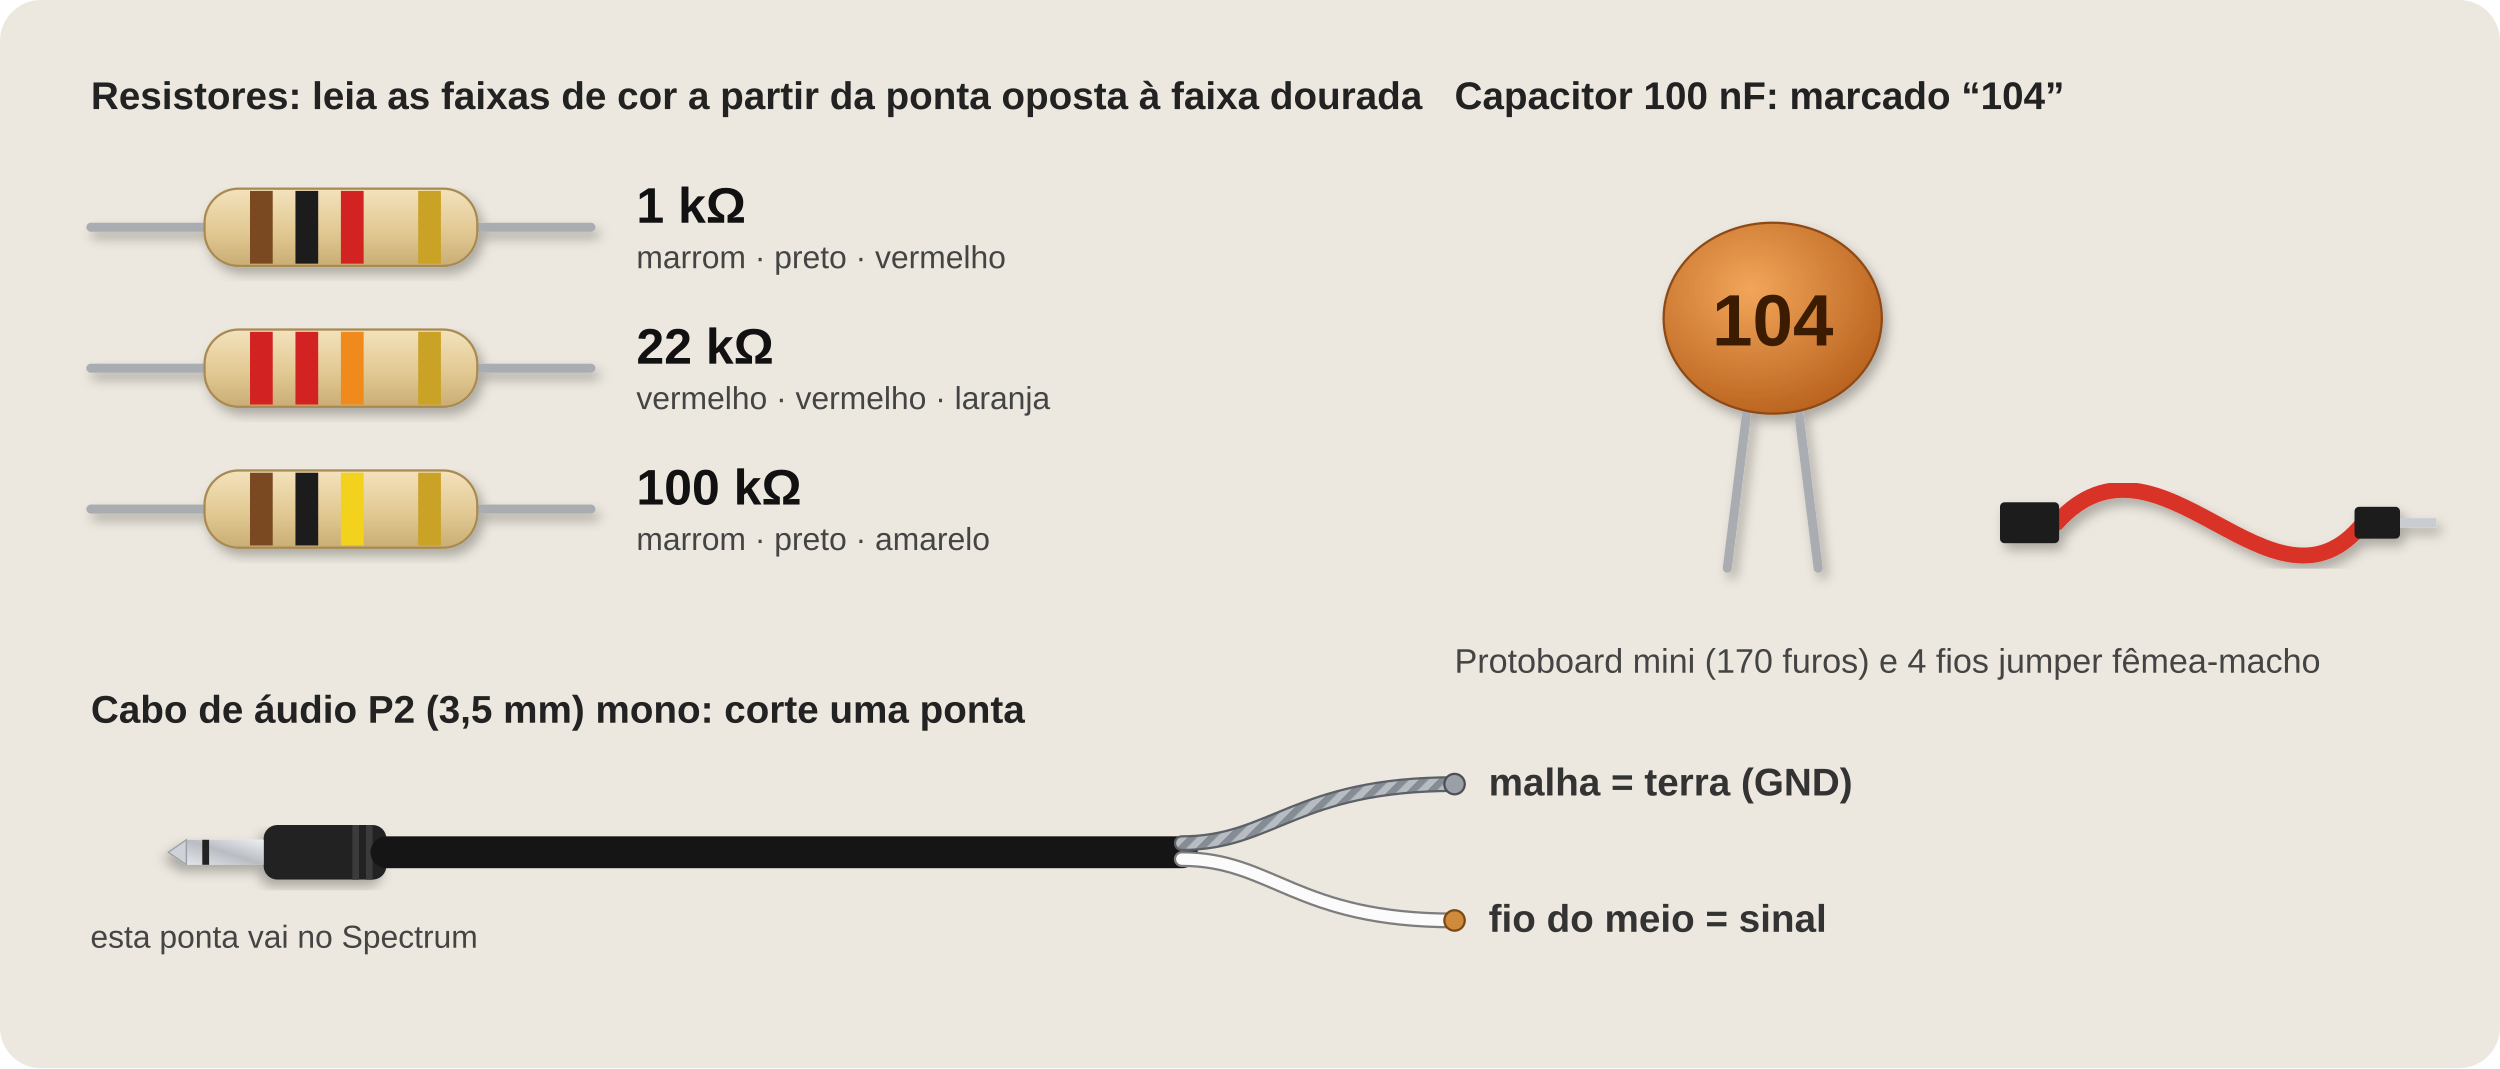
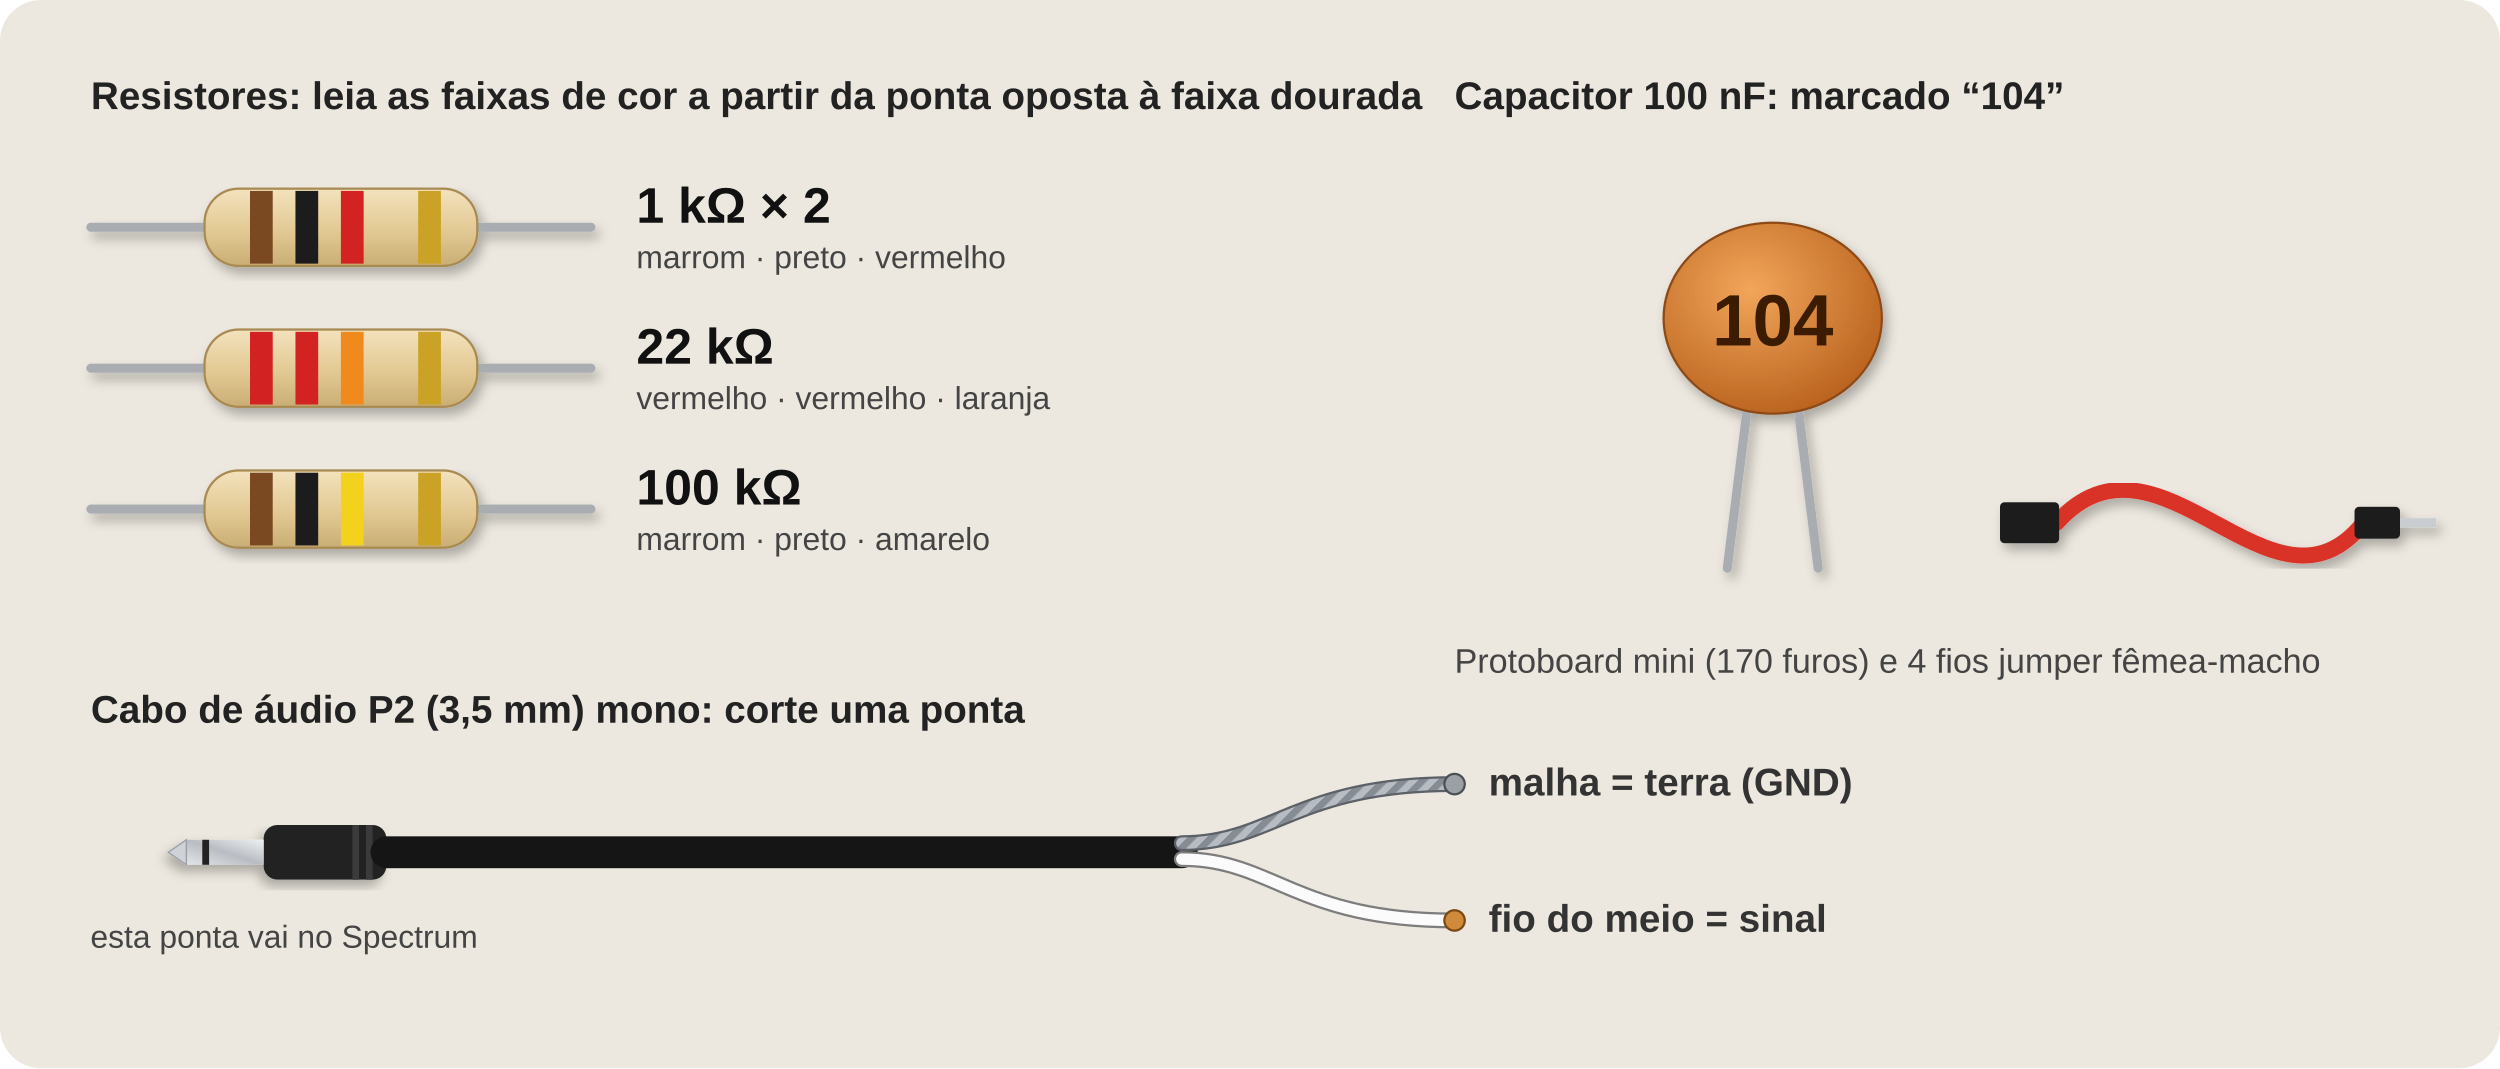
<svg xmlns="http://www.w3.org/2000/svg" viewBox="0 0 1100 470" width="1100" height="470">
  <defs>
    <linearGradient id="metal" x1="0" y1="0" x2="1" y2="1">
      <stop offset="0" stop-color="#eef0f2" />
      <stop offset=".5" stop-color="#b9bdc3" />
      <stop offset="1" stop-color="#e3e5e8" />
    </linearGradient>
    <linearGradient id="body" x1="0" y1="0" x2="0" y2="1">
      <stop offset="0" stop-color="#f3e2bd" />
      <stop offset=".55" stop-color="#e2c993" />
      <stop offset="1" stop-color="#c9ad74" />
    </linearGradient>
    <linearGradient id="bodyv" x1="0" y1="0" x2="1" y2="0">
      <stop offset="0" stop-color="#f3e2bd" />
      <stop offset=".55" stop-color="#e2c993" />
      <stop offset="1" stop-color="#c9ad74" />
    </linearGradient>
    <radialGradient id="disc" cx=".4" cy=".35" r=".7">
      <stop offset="0" stop-color="#f2a65a" />
      <stop offset="1" stop-color="#b8611d" />
    </radialGradient>
    <linearGradient id="pcb" x1="0" y1="0" x2="1" y2="1">
      <stop offset="0" stop-color="#1d3354" />
      <stop offset="1" stop-color="#132440" />
    </linearGradient>
    <filter id="sh" x="-10%" y="-10%" width="130%" height="130%">
      <feDropShadow dx="2" dy="3" stdDeviation="2.5" flood-opacity=".28" />
    </filter>
    <filter id="wsh" x="-5%" y="-5%" width="110%" height="110%">
      <feDropShadow dx="1.5" dy="2" stdDeviation="1.2" flood-opacity=".35" />
    </filter>
    <pattern id="braid" width="6" height="6" patternUnits="userSpaceOnUse" patternTransform="rotate(45)">
      <rect width="6" height="6" fill="#b7bcc2" />
      <rect width="3" height="6" fill="#868c93" />
    </pattern>
  </defs>
  <rect width="1100" height="470" rx="18" fill="#ece8df" />
  <text x="40" y="48" font-size="17" font-weight="bold" fill="#222" font-family="Arial,Helvetica,sans-serif">Resistores: leia as faixas de cor a partir da ponta oposta à faixa dourada</text>
  <g filter="url(#sh)">
    <path d="M40,100 L90,100 M210,100 L260,100" stroke="#a9adb2" stroke-width="4" stroke-linecap="round" />
    <rect x="90" y="83.0" width="120" height="34" rx="15" fill="url(#body)" stroke="#a88a52" />
    <rect x="110" y="84.0" width="10" height="32" fill="#7a4a22" />
    <rect x="130" y="84.0" width="10" height="32" fill="#1b1b1b" />
    <rect x="150" y="84.0" width="10" height="32" fill="#d32222" />
    <rect x="184" y="84.0" width="10" height="32" fill="#c9a227" />
  </g>
-   <text x="280" y="98" font-size="22" font-weight="bold" fill="#111" font-family="Arial,Helvetica,sans-serif">1 kΩ</text>
+   <text x="280" y="98" font-size="22" font-weight="bold" fill="#111" font-family="Arial,Helvetica,sans-serif">1 kΩ  × 2</text>
  <text x="280" y="118" font-size="14" fill="#444" font-family="Arial,Helvetica,sans-serif">marrom · preto · vermelho</text>
  <g filter="url(#sh)">
    <path d="M40,162 L90,162 M210,162 L260,162" stroke="#a9adb2" stroke-width="4" stroke-linecap="round" />
    <rect x="90" y="145.0" width="120" height="34" rx="15" fill="url(#body)" stroke="#a88a52" />
    <rect x="110" y="146.0" width="10" height="32" fill="#d32222" />
    <rect x="130" y="146.0" width="10" height="32" fill="#d32222" />
    <rect x="150" y="146.0" width="10" height="32" fill="#f08a1c" />
    <rect x="184" y="146.0" width="10" height="32" fill="#c9a227" />
  </g>
  <text x="280" y="160" font-size="22" font-weight="bold" fill="#111" font-family="Arial,Helvetica,sans-serif">22 kΩ</text>
  <text x="280" y="180" font-size="14" fill="#444" font-family="Arial,Helvetica,sans-serif">vermelho · vermelho · laranja</text>
  <g filter="url(#sh)">
    <path d="M40,224 L90,224 M210,224 L260,224" stroke="#a9adb2" stroke-width="4" stroke-linecap="round" />
    <rect x="90" y="207.0" width="120" height="34" rx="15" fill="url(#body)" stroke="#a88a52" />
    <rect x="110" y="208.0" width="10" height="32" fill="#7a4a22" />
    <rect x="130" y="208.0" width="10" height="32" fill="#1b1b1b" />
    <rect x="150" y="208.0" width="10" height="32" fill="#f2d21b" />
    <rect x="184" y="208.0" width="10" height="32" fill="#c9a227" />
  </g>
  <text x="280" y="222" font-size="22" font-weight="bold" fill="#111" font-family="Arial,Helvetica,sans-serif">100 kΩ</text>
  <text x="280" y="242" font-size="14" fill="#444" font-family="Arial,Helvetica,sans-serif">marrom · preto · amarelo</text>
  <text x="640" y="48" font-size="17" font-weight="bold" fill="#222" font-family="Arial,Helvetica,sans-serif">Capacitor 100 nF: marcado “104”</text>
  <g filter="url(#sh)">
    <path d="M770,170 L760,250 M790,170 L800,250" stroke="#a9adb2" stroke-width="4" stroke-linecap="round" />
    <ellipse cx="780" cy="140" rx="48" ry="42" fill="url(#disc)" stroke="#8d4a14" />
    <text x="780" y="152" text-anchor="middle" font-size="32" font-weight="bold" fill="#3b1d05" font-family="Arial,Helvetica,sans-serif">104</text>
  </g>
  <text x="40" y="318" font-size="17" font-weight="bold" fill="#222" font-family="Arial,Helvetica,sans-serif">Cabo de áudio P2 (3,5 mm) mono: corte uma ponta</text>
  <g transform="translate(250,0) scale(-1,1)">
    <g filter="url(#sh)">
      <rect x="80" y="363" width="54" height="24" rx="6" fill="#222" />
      <rect x="86" y="363" width="3" height="24" fill="#3a3a3a" />
      <rect x="92" y="363" width="3" height="24" fill="#3a3a3a" />
      <rect x="134" y="369.5" width="34" height="11" fill="url(#metal)" />
      <rect x="158" y="369.5" width="3" height="11" fill="#222" />
      <path d="M168,369.5 L176,375 L168,380.5 Z" fill="#cfd3d8" stroke="#9aa0a6" stroke-width=".6" />
    </g>
    <text x="107" y="355" text-anchor="middle" font-size="18" font-weight="bold" fill="#111" font-family="Arial,Helvetica,sans-serif" />
  </g>
  <text x="125" y="417" text-anchor="middle" font-size="14" fill="#444" font-family="Arial,Helvetica,sans-serif">esta ponta vai no Spectrum</text>
  <path d="M170,375 L520,375" stroke="#151515" stroke-width="14" stroke-linecap="round" />
  <path d="M520,371 C560,371 570,345 640,345" fill="none" stroke="#5c6168" stroke-width="7" stroke-linecap="round" />
  <path d="M520,371 C560,371 570,345 640,345" fill="none" stroke="url(#braid)" stroke-width="5" stroke-linecap="round" />
  <circle cx="640" cy="345" r="4.5" fill="#9aa0a6" stroke="#4b5056" />
  <path d="M520,378 C560,378 570,405 640,405" fill="none" stroke="#7d7d7d" stroke-width="7" stroke-linecap="round" />
  <path d="M520,378 C560,378 570,405 640,405" fill="none" stroke="#fbfbfb" stroke-width="5" stroke-linecap="round" />
  <circle cx="640" cy="405" r="4.5" fill="#d08a3c" stroke="#7a4a15" />
  <text x="655" y="350" font-size="17" font-weight="bold" fill="#333" font-family="Arial,Helvetica,sans-serif">malha = terra (GND)</text>
  <text x="655" y="410" font-size="17" font-weight="bold" fill="#333" font-family="Arial,Helvetica,sans-serif">fio do meio = sinal</text>
  <text x="640" y="296" font-size="15" fill="#444" font-family="Arial,Helvetica,sans-serif">Protoboard mini (170 furos) e 4 fios jumper fêmea-macho</text>
  <g filter="url(#sh)">
    <path d="M905,230 C950,180 1000,280 1040,230" fill="none" stroke="#d93025" stroke-width="7" stroke-linecap="round" />
    <rect x="880" y="221" width="26" height="18" rx="2" fill="#1c1c1c" />
    <rect x="1036" y="223" width="20" height="14" rx="2" fill="#1c1c1c" />
    <rect x="1056" y="228" width="16" height="4" fill="#c9cdd2" />
  </g>
</svg>
